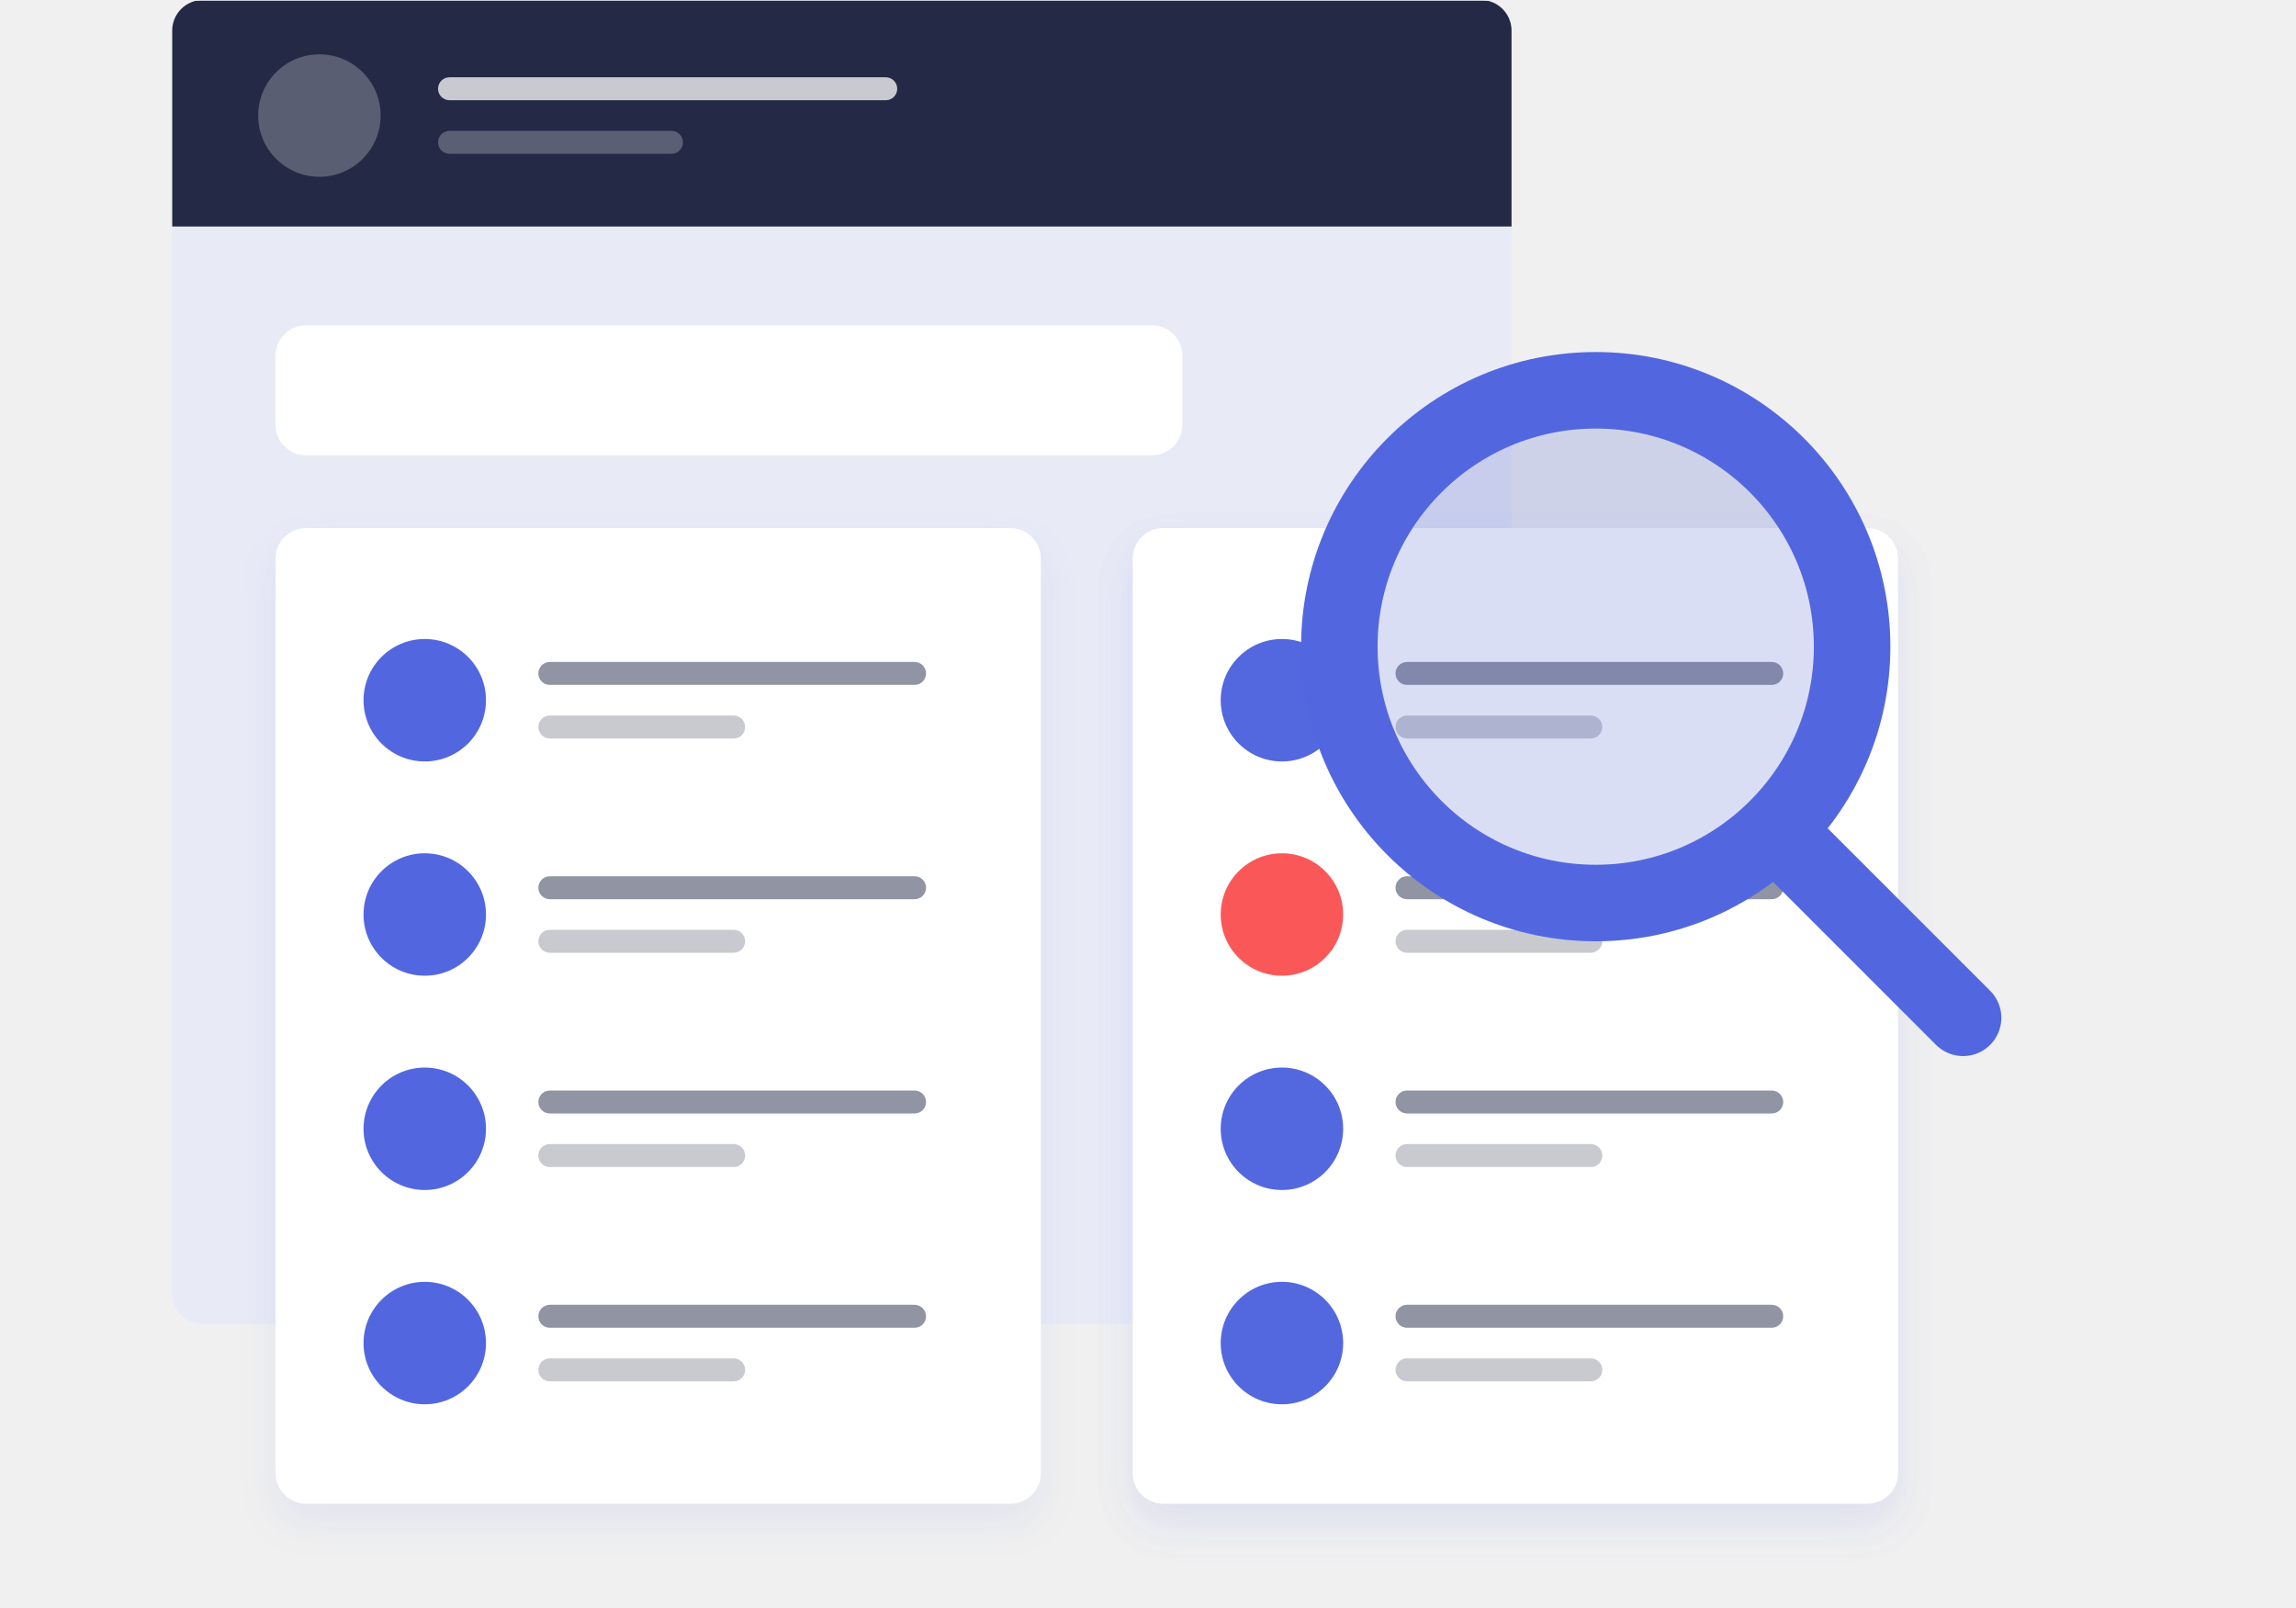
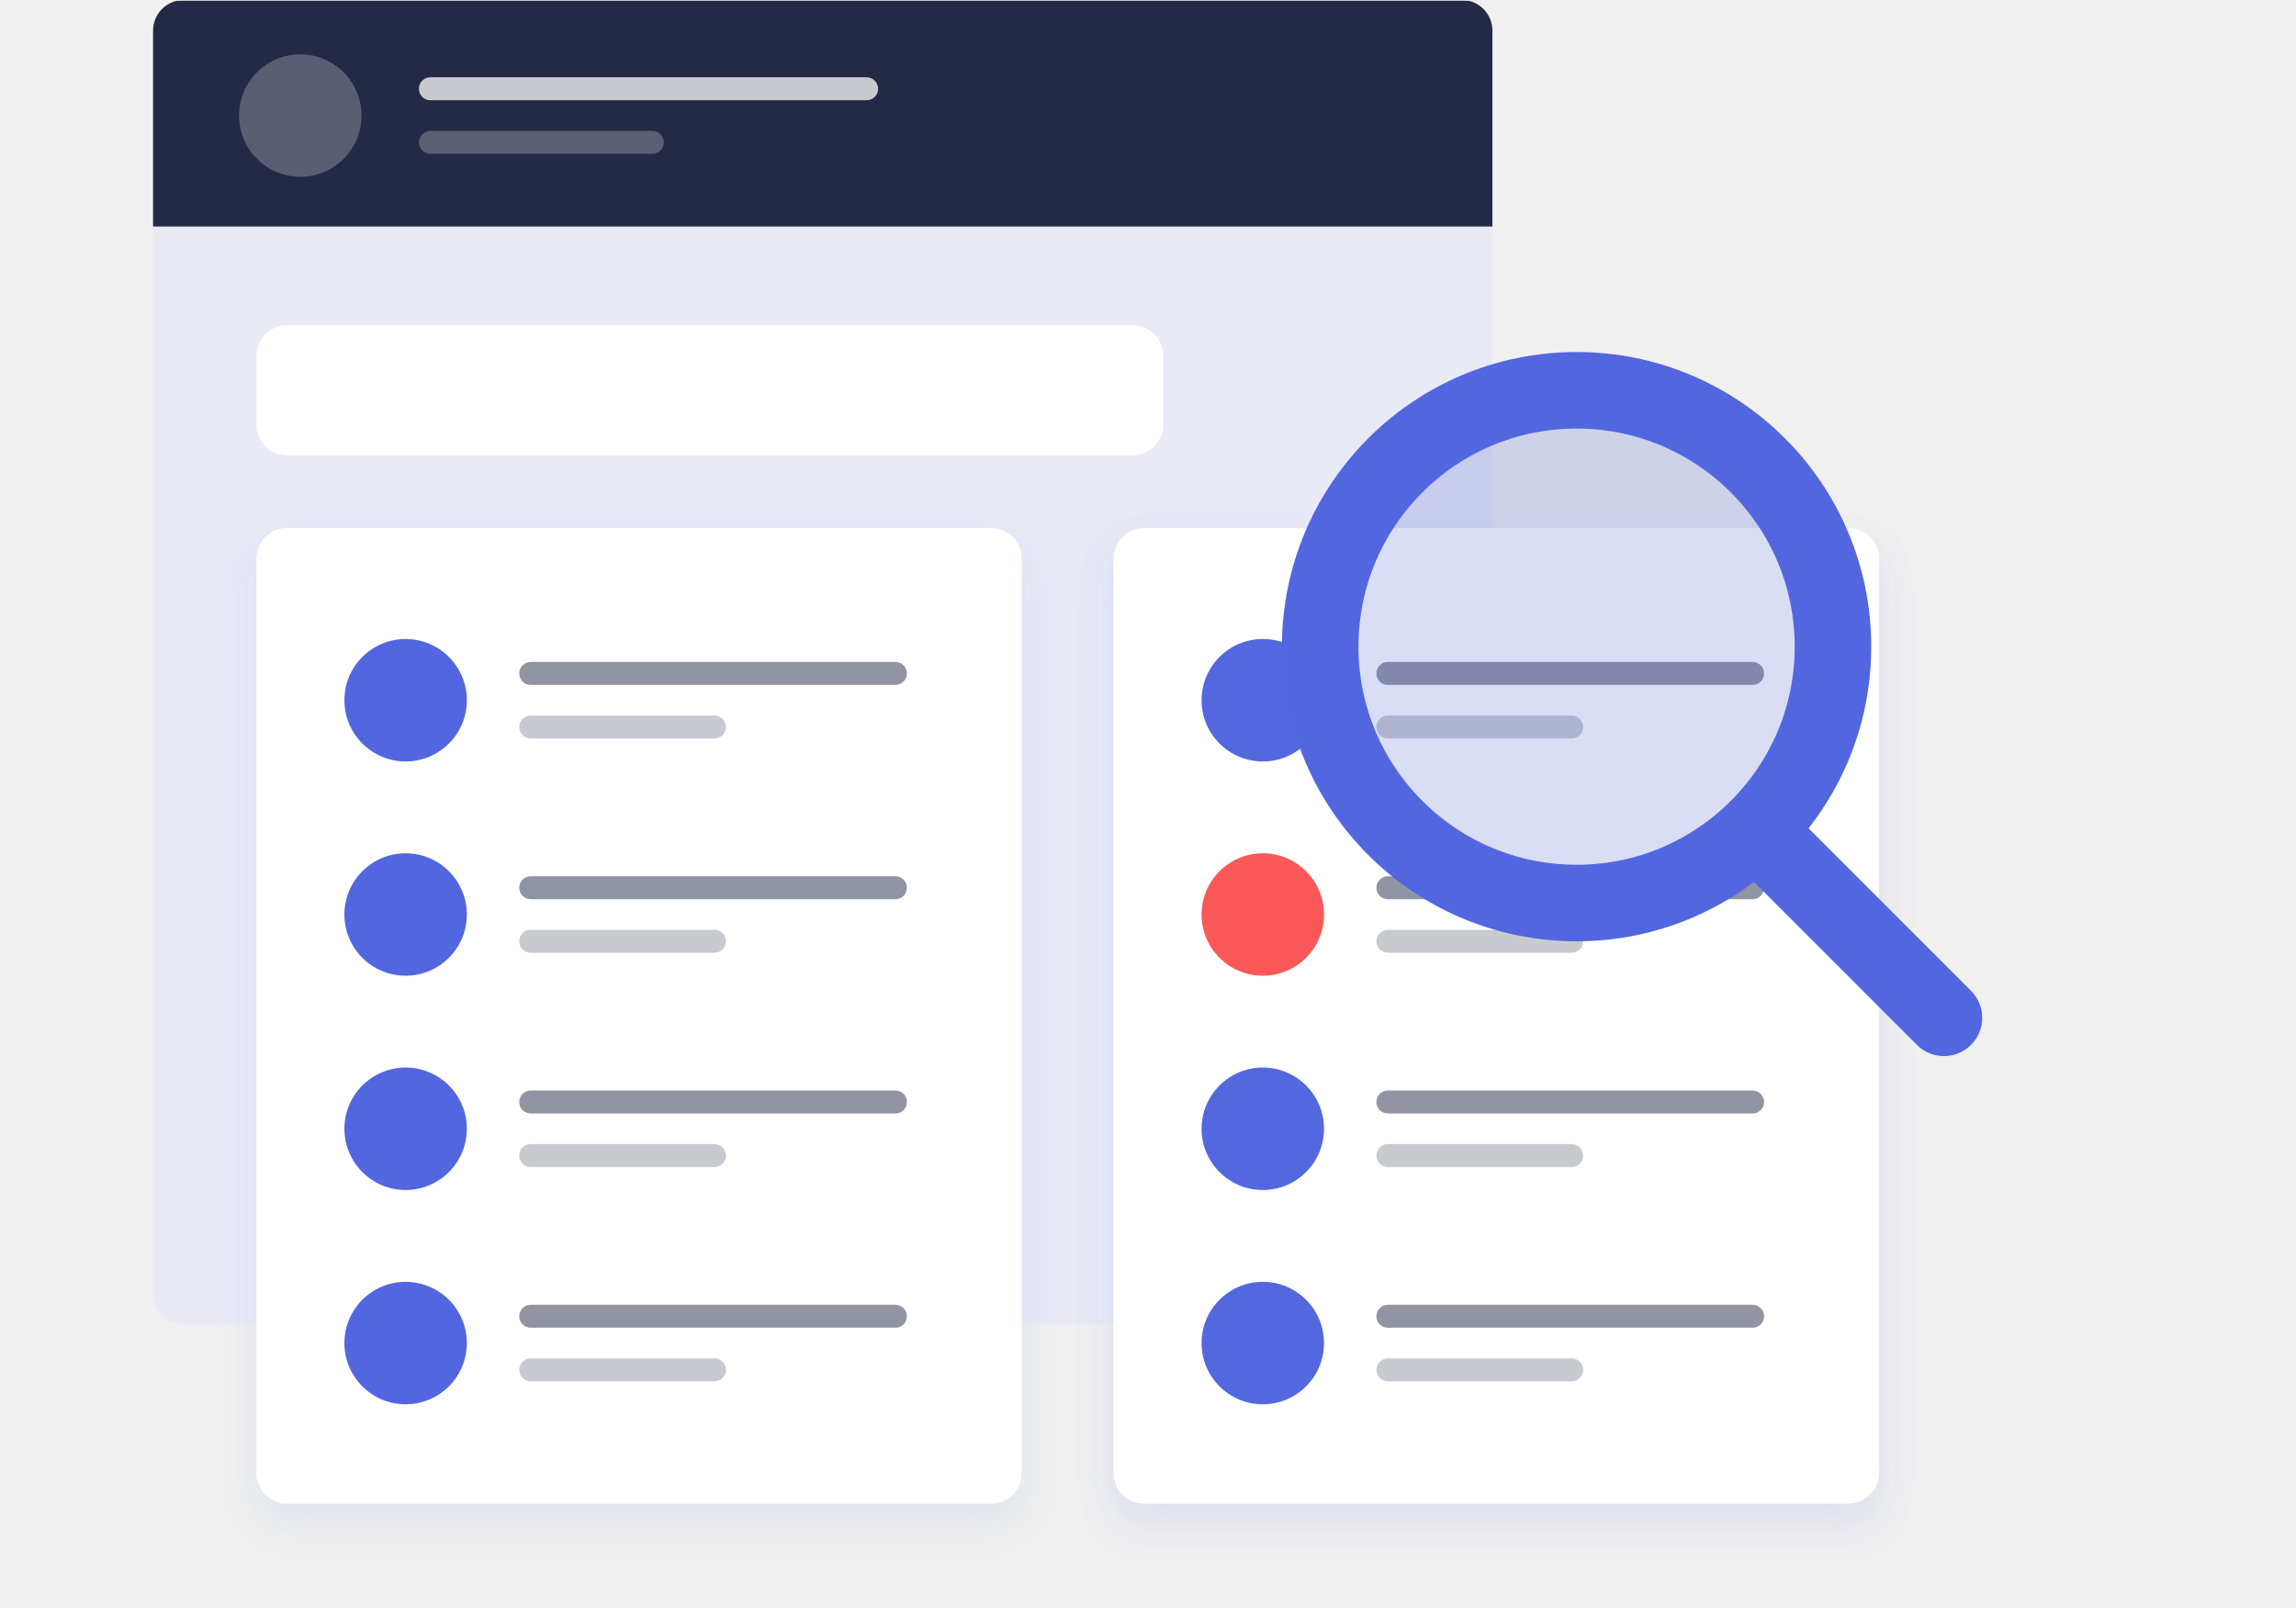
- <svg xmlns="http://www.w3.org/2000/svg" xmlns:xlink="http://www.w3.org/1999/xlink" viewBox="-45 0 600 420" preserveAspectRatio="xMinYMin slice">
+ <svg xmlns="http://www.w3.org/2000/svg" xmlns:xlink="http://www.w3.org/1999/xlink" viewBox="-40 0 600 420" preserveAspectRatio="xMinYMin slice">
  <defs>
    <rect id="a" width="350" height="346" rx="8" />
    <rect id="d" width="200" height="255" rx="8" />
    <filter id="c" width="117.5%" height="113.7%" x="-8.8%" y="-4.9%" filterUnits="objectBoundingBox">
      <feOffset dy="5" in="SourceAlpha" result="shadowOffsetOuter1" />
      <feGaussianBlur in="shadowOffsetOuter1" result="shadowBlurOuter1" stdDeviation="5" />
      <feColorMatrix in="shadowBlurOuter1" values="0 0 0 0 0.285 0 0 0 0 0.364 0 0 0 0 0.811 0 0 0 0.083 0" />
    </filter>
    <filter id="e" width="139.5%" height="131%" x="-19.8%" y="-13.5%" filterUnits="objectBoundingBox">
      <feOffset dy="5" in="SourceAlpha" result="shadowOffsetOuter1" />
      <feGaussianBlur in="shadowOffsetOuter1" result="shadowBlurOuter1" stdDeviation="5" />
      <feColorMatrix in="shadowBlurOuter1" result="shadowMatrixOuter1" values="0 0 0 0 0.285 0 0 0 0 0.364 0 0 0 0 0.811 0 0 0 0.083 0" />
      <feMerge>
        <feMergeNode in="shadowMatrixOuter1" />
        <feMergeNode in="SourceGraphic" />
      </feMerge>
    </filter>
    <rect id="g" width="200" height="255" rx="8" />
    <filter id="f" width="117.5%" height="113.7%" x="-8.8%" y="-4.9%" filterUnits="objectBoundingBox">
      <feOffset dy="5" in="SourceAlpha" result="shadowOffsetOuter1" />
      <feGaussianBlur in="shadowOffsetOuter1" result="shadowBlurOuter1" stdDeviation="5" />
      <feColorMatrix in="shadowBlurOuter1" values="0 0 0 0 0.285 0 0 0 0 0.364 0 0 0 0 0.811 0 0 0 0.083 0" />
    </filter>
  </defs>
  <g fill="none" fill-rule="evenodd">
    <mask id="b" fill="#fff">
      <use xlink:href="#a" />
    </mask>
    <use fill="#E8EAF6" fill-rule="nonzero" xlink:href="#a" />
    <g mask="url(#b)">
      <path fill="#242A45" d="M-3.53.197h547v59h-547z" />
      <g transform="translate(22.47 14.197)" fill="#FFF">
        <circle cx="16" cy="16" r="16" opacity=".245" />
        <g transform="translate(47 6)">
          <rect width="120" height="6" opacity=".75" rx="3" />
          <rect width="64" height="6" y="14" opacity=".25" rx="3" />
        </g>
      </g>
    </g>
    <g transform="translate(27 138)">
      <use fill="#000" filter="url(#c)" xlink:href="#d" />
      <use fill="#FFF" xlink:href="#d" />
      <g transform="translate(23 29)">
        <rect width="101.317" height="6" x="45.683" y="6" fill="#242A45" opacity=".5" rx="3" />
        <circle cx="16" cy="16" r="16" fill="#5267DF" />
        <rect width="54.036" height="6" x="45.683" y="20" fill="#242A45" opacity=".25" rx="3" />
        <g transform="translate(0 56)">
          <circle cx="16" cy="16" r="16" fill="#5267DF" />
          <rect width="101.317" height="6" x="45.683" y="6" fill="#242A45" opacity=".5" rx="3" />
          <rect width="54.036" height="6" x="45.683" y="20" fill="#242A45" opacity=".25" rx="3" />
        </g>
        <g transform="translate(0 112)">
          <circle cx="16" cy="16" r="16" fill="#5267DF" />
          <rect width="101.317" height="6" x="45.683" y="6" fill="#242A45" opacity=".5" rx="3" />
          <rect width="54.036" height="6" x="45.683" y="20" fill="#242A45" opacity=".25" rx="3" />
        </g>
        <g transform="translate(0 168)">
          <circle cx="16" cy="16" r="16" fill="#5267DF" />
          <rect width="101.317" height="6" x="45.683" y="6" fill="#242A45" opacity=".5" rx="3" />
          <rect width="54.036" height="6" x="45.683" y="20" fill="#242A45" opacity=".25" rx="3" />
        </g>
      </g>
    </g>
    <g filter="url(#e)" transform="translate(251 138)">
      <use fill="#000" filter="url(#f)" xlink:href="#g" />
      <use fill="#FFF" xlink:href="#g" />
      <g transform="translate(23 29)">
        <rect width="101.317" height="6" x="45.683" y="6" fill="#242A45" opacity=".5" rx="3" />
        <circle cx="16" cy="16" r="16" fill="#5267DF" />
        <rect width="54.036" height="6" x="45.683" y="20" fill="#242A45" opacity=".25" rx="3" />
        <g transform="translate(0 56)">
          <circle cx="16" cy="16" r="16" fill="#FA5959" />
          <rect width="101.317" height="6" x="45.683" y="6" fill="#242A45" opacity=".5" rx="3" />
          <rect width="54.036" height="6" x="45.683" y="20" fill="#242A45" opacity=".25" rx="3" />
        </g>
        <g transform="translate(0 112)">
          <circle cx="16" cy="16" r="16" fill="#5267DF" />
          <rect width="101.317" height="6" x="45.683" y="6" fill="#242A45" opacity=".5" rx="3" />
          <rect width="54.036" height="6" x="45.683" y="20" fill="#242A45" opacity=".25" rx="3" />
        </g>
        <g transform="translate(0 168)">
          <circle cx="16" cy="16" r="16" fill="#5267DF" />
          <rect width="101.317" height="6" x="45.683" y="6" fill="#242A45" opacity=".5" rx="3" />
          <rect width="54.036" height="6" x="45.683" y="20" fill="#242A45" opacity=".25" rx="3" />
        </g>
      </g>
    </g>
    <rect width="237" height="34" x="27" y="85" fill="#FFF" rx="8" />
    <g stroke="#5267DF" stroke-width="20" transform="translate(305 102)">
      <circle cx="67" cy="67" r="67" fill="#495DCF" fill-opacity=".2" />
      <path stroke-linecap="round" stroke-linejoin="round" d="M114 115l49 49" />
    </g>
  </g>
</svg>
